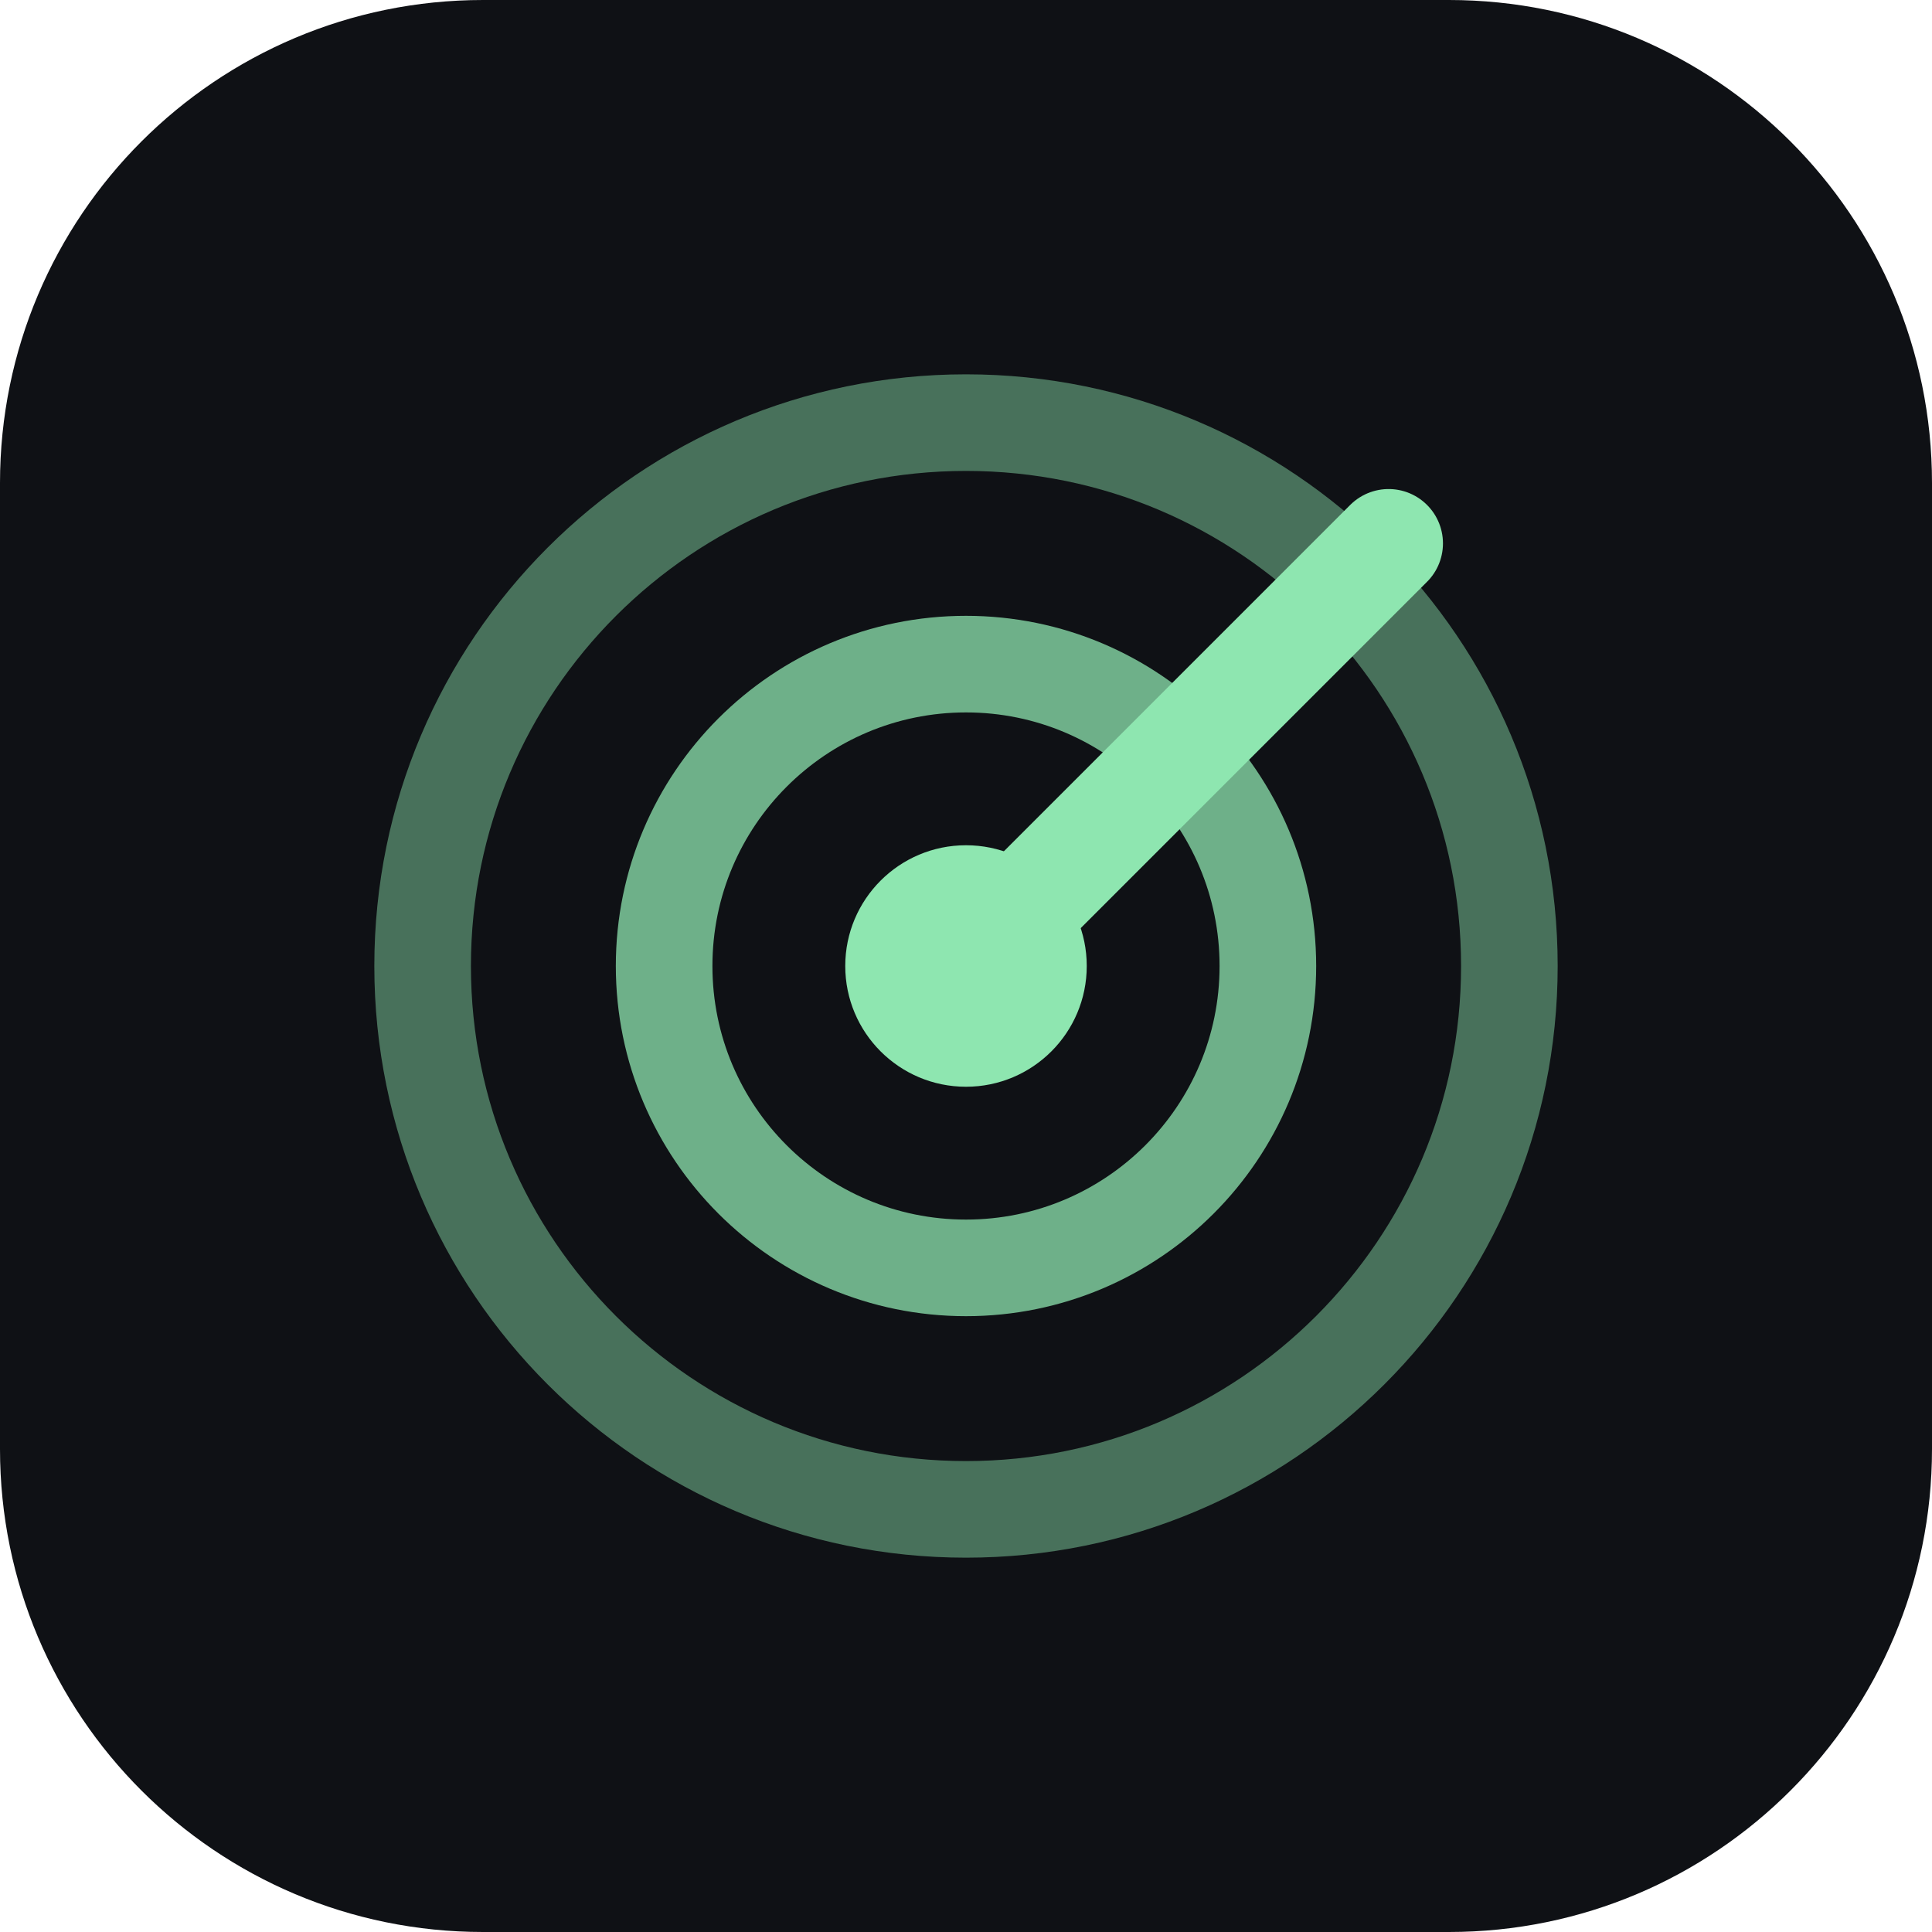
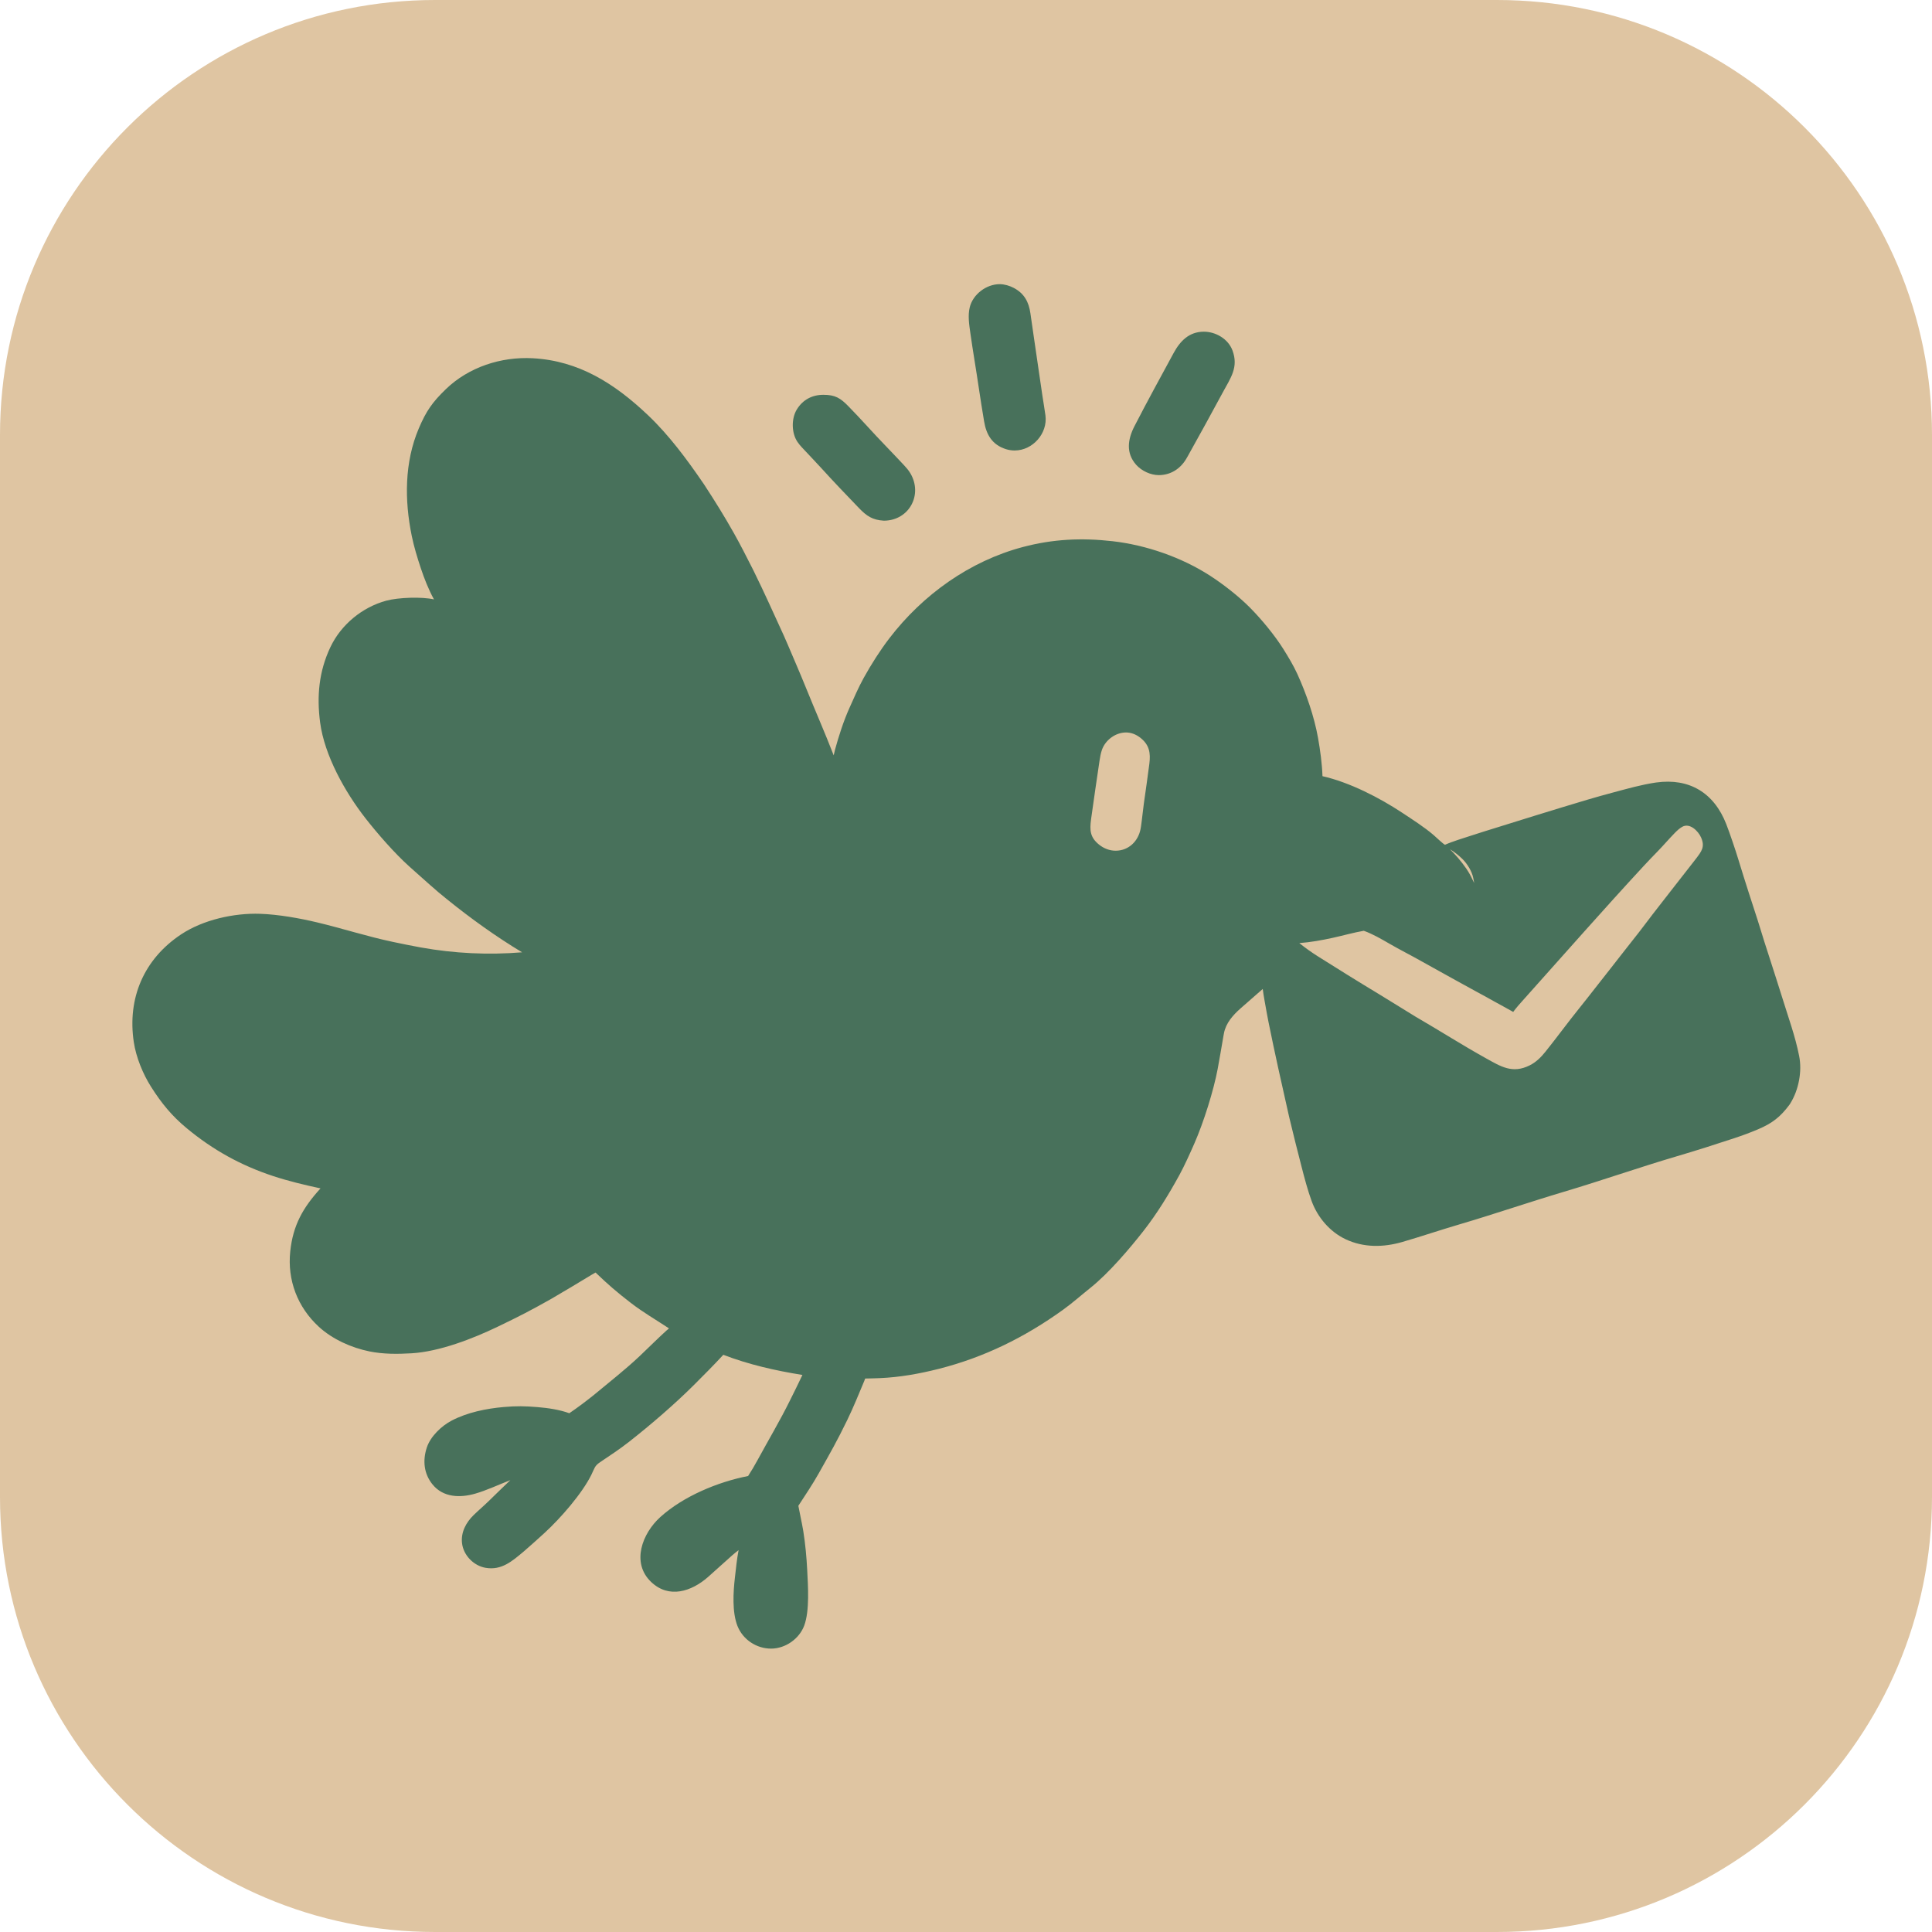
- <svg xmlns="http://www.w3.org/2000/svg" viewBox="0 0 32 32">
-   <rect width="32" height="32" rx="8" fill="#0f1115" />
-   <circle cx="16" cy="16" r="9" fill="none" stroke="#8ee6b0" stroke-width="1.6" opacity="0.45" />
-   <circle cx="16" cy="16" r="5" fill="none" stroke="#8ee6b0" stroke-width="1.6" opacity="0.75" />
-   <path d="M16 16 L23 9" stroke="#8ee6b0" stroke-width="1.8" stroke-linecap="round" />
-   <circle cx="16" cy="16" r="2" fill="#8ee6b0" />
+ <svg xmlns="http://www.w3.org/2000/svg" viewBox="267 200 3997 3997">
+   <rect x="267" y="200" width="3997" height="3997" rx="900" fill="#dfc5a2" />
+   <path d="M 1164.83 1440.06 C 1153.58 1419.55 1144.74 1397.07 1137.38 1374.89 C 1130.34 1353.67 1123.4 1330.87 1118.91 1309 C 1103.74 1235.11 1103.56 1156.44 1133.52 1086.08 C 1148.76 1050.27 1161.53 1032.1 1189.25 1005.26 C 1236.64 959.379 1303.64 937.665 1369 941.147 C 1464.6 946.241 1538.76 993.689 1607.52 1058.89 C 1650.91 1100.02 1688.37 1150.71 1721.46 1199.1 C 1721.47 1199.1 1724.09 1203 1724.1 1203 C 1745.6 1235.74 1766.2 1269.06 1785.42 1303.18 C 1798.7 1326.74 1810.89 1350.89 1823.14 1375 C 1823.15 1375.01 1826.16 1380.99 1826.16 1381 C 1849.23 1427.86 1866.7 1467.29 1888.54 1514.83 C 1891.45 1521.16 1894.18 1527.58 1896.9 1533.99 C 1909.35 1563.44 1922.23 1592.81 1934.2 1622.44 C 1953.13 1669.29 1973.53 1715.57 1991.76 1762.69 C 1992.67 1758.82 1993.45 1754.92 1994.49 1751.09 C 2002.09 1723.13 2012.47 1691.01 2024.37 1664.6 C 2033.78 1643.72 2042.77 1622.49 2053.89 1602.45 C 2069.32 1574.64 2087.85 1545.38 2107.2 1520.17 C 2176.15 1430.36 2273.01 1360.9 2383 1331.72 C 2445.39 1315.18 2504.66 1312.4 2568.5 1319.65 C 2638.11 1327.56 2711.5 1352.98 2770.47 1391.07 C 2797.81 1408.73 2830.02 1433.9 2852.95 1457.05 C 2877 1481.35 2904.1 1514.11 2922.2 1542.99 C 2932.35 1559.19 2943.16 1577.16 2951.04 1594.5 C 2969.64 1635.47 2985.82 1682.18 2993.78 1726.5 C 2998.28 1751.57 3002.15 1780.4 3003.01 1805.82 C 3059.02 1818.45 3120.72 1850.24 3167.78 1881.34 C 3188.97 1895.34 3214.23 1911.52 3233.15 1927.82 C 3238.36 1932.3 3251.23 1944.84 3256.37 1947.74 C 3271.54 1940.87 3296.04 1933.53 3311.62 1928.43 C 3320.23 1925.61 3328.85 1922.84 3337.49 1920.14 C 3408.23 1898.09 3479 1875.95 3550 1854.79 C 3568.73 1849.21 3587.62 1843.97 3606.5 1838.93 C 3634.16 1831.54 3662.16 1823.64 3690.5 1819.28 C 3690.51 1819.28 3693.49 1818.85 3693.5 1818.85 C 3762.27 1809.31 3813.12 1840.36 3838.33 1904.93 C 3845.91 1924.35 3857.87 1959.93 3863.44 1978.38 C 3870.38 2001.34 3877.69 2024.13 3884.94 2047 C 3893.01 2072.46 3901.73 2097.81 3909.44 2123.37 C 3919.52 2156.77 3930.83 2189.71 3941.19 2223 C 3951.69 2256.73 3962.71 2290.29 3973.26 2324 C 3979.5 2343.96 3985.16 2364.47 3989.22 2385 C 3995.5 2416.75 3988.12 2455.01 3971.04 2482.52 C 3971.03 2482.52 3969.31 2485.21 3969.3 2485.22 C 3950.55 2510.66 3933.38 2523.92 3904.15 2536.33 C 3887.88 2543.24 3871.28 2549.35 3854.5 2554.89 C 3815.39 2567.8 3776.01 2580.39 3736.5 2592.02 C 3658.28 2615.06 3581.31 2642.15 3503.16 2665.39 C 3430.19 2687.1 3358.18 2711.92 3285.16 2733.39 C 3246.02 2744.9 3207.39 2758.06 3168.22 2769.42 C 3129.23 2780.72 3088.35 2781.43 3051 2763.86 C 3018.36 2748.49 2993.03 2718.74 2980.65 2685.04 C 2972.51 2662.85 2965.57 2636.6 2959.67 2613.55 C 2951.28 2580.75 2942.84 2547.95 2935.07 2515 C 2935.07 2514.99 2933.3 2507.48 2933.3 2507.47 C 2918.73 2443.1 2904.29 2378.7 2891.24 2314 C 2890.03 2308.01 2888.88 2302.01 2887.82 2296 C 2885.36 2282.16 2880.98 2259.3 2879.41 2246.06 C 2876.07 2248.96 2872.7 2251.79 2869.41 2254.75 C 2857.5 2265.43 2845.26 2275.71 2833.34 2286.35 C 2817.55 2300.46 2803.26 2316.45 2799.19 2337.5 C 2798.81 2339.49 2798.43 2341.5 2798.08 2343.5 C 2794.12 2366.18 2790.42 2388.87 2786.17 2411.5 C 2777.8 2456.09 2757.18 2521.92 2737.81 2566 C 2729.37 2585.21 2717.45 2611.72 2707.61 2629.73 C 2685.48 2670.22 2661.28 2710.02 2632.82 2746.42 C 2604.86 2782.2 2561.37 2833.55 2523.11 2864.15 C 2503.97 2879.46 2485.51 2895.91 2465.6 2910.2 C 2386.8 2966.79 2303.2 3008.11 2209 3031.99 C 2169.03 3042.12 2128.2 3049.39 2087 3051.15 C 2076.98 3051.58 2066.94 3051.72 2056.92 3051.95 C 2056.41 3053.5 2055.86 3055.04 2055.22 3056.54 C 2043.78 3083.66 2032.87 3111.02 2020 3137.49 C 1997.95 3182.83 1985.71 3203.84 1960.92 3248 C 1947.96 3271.1 1933.08 3293.05 1918.66 3315.27 C 1921.74 3331.98 1925.61 3348.53 1928.47 3365.28 C 1928.47 3365.28 1929 3368.49 1929 3368.5 C 1933.09 3393.95 1935.67 3422.14 1936.97 3448 C 1938.59 3480.19 1942.32 3532.09 1930.82 3563.01 C 1920.56 3590.58 1891.98 3610.57 1862.5 3610.72 C 1832.16 3610.88 1803.97 3592.16 1792.76 3564 C 1781.4 3535.49 1783.95 3493.73 1787.38 3464 C 1789.57 3444.96 1791.41 3425.86 1795.01 3407.03 C 1790.56 3410.38 1786.28 3413.86 1782.09 3417.53 C 1765.24 3432.26 1748.8 3447.64 1731.91 3462.47 C 1697.54 3492.64 1651.02 3507.96 1614.12 3472.85 C 1572.29 3433.06 1595.94 3372.07 1633.08 3338.56 C 1680.79 3295.5 1752.1 3265.84 1814.71 3253.65 C 1821.56 3243.08 1828.07 3232.07 1834.07 3221 C 1856.42 3179.82 1880.46 3139.56 1901.19 3097.55 C 1909.65 3080.41 1918.35 3063.23 1926.43 3045.93 C 1926.43 3045.93 1926.99 3044.53 1926.99 3044.52 C 1871.33 3035.62 1816.04 3023.08 1763.42 3002.87 C 1743.7 3024.22 1723.18 3044.81 1702.61 3065.33 C 1664 3103.86 1614.26 3146.92 1568.43 3182.85 C 1548.14 3198.76 1529.66 3210.7 1508.51 3224.98 C 1496.78 3232.9 1497.15 3237.53 1490.48 3251.01 C 1471.13 3290.14 1426.82 3340.85 1393.61 3371.33 C 1380.08 3383.75 1366.37 3395.97 1352.53 3408.04 C 1352.53 3408.04 1350.11 3410.12 1350.1 3410.13 C 1326.52 3429.82 1304.79 3449.08 1272 3443.64 C 1247.11 3439.52 1225.72 3417.72 1222.86 3392.48 C 1220.31 3369.98 1231.1 3349.95 1246.68 3334.68 C 1257.47 3324.11 1269.06 3314.42 1279.81 3303.8 C 1294.03 3289.75 1308.41 3276 1322.83 3262.16 C 1298.77 3271.52 1273.09 3283.59 1250 3290.17 C 1218.86 3299.04 1183.94 3298.31 1161.85 3271.07 C 1143.8 3248.8 1141.24 3221.68 1149.9 3195 C 1157.43 3171.8 1180.28 3150.02 1201.47 3138.95 C 1233.81 3122.05 1272.93 3114.09 1309 3110.92 C 1335.68 3108.57 1352.73 3108.92 1379.5 3111.13 C 1400.74 3112.89 1424.63 3116.36 1444.78 3123.74 C 1461.89 3112.15 1478.6 3099.57 1494.74 3086.66 C 1494.74 3086.66 1498.72 3083.4 1498.73 3083.4 C 1529.56 3057.82 1561.15 3033.08 1590.3 3005.59 C 1608.79 2988.14 1626.68 2970.06 1645.49 2952.96 C 1647.31 2951.32 1649.38 2950.02 1651 2948.2 C 1624.6 2930.72 1597.09 2914.83 1572.04 2895.47 C 1543.04 2873.06 1525.04 2857.62 1499.08 2832.64 C 1496.41 2834.14 1493.74 2835.63 1491.12 2837.22 C 1463.88 2853.8 1436.52 2870.12 1409 2886.23 C 1408.99 2886.23 1405.58 2888.2 1405.57 2888.2 C 1363.79 2911.82 1338.87 2924.45 1296.47 2944.84 C 1244.87 2969.65 1176.09 2996.33 1118.5 2999.74 C 1089.44 3001.46 1060.12 3001.66 1031.5 2995.88 C 994.204 2988.34 954.733 2970.77 926.558 2944.82 C 882.571 2904.32 861.246 2848.51 867.46 2789.06 C 873.154 2734.57 893.861 2698.38 930.102 2658.59 C 896.885 2651.39 863.764 2643.57 831.497 2632.89 C 764.932 2610.85 707.571 2579.05 653.607 2534.39 C 622.435 2508.59 601.297 2482.7 579.64 2448.62 C 562.652 2421.89 548.53 2387.34 543.811 2356 C 530.094 2264.89 564.813 2184.2 641.565 2133.16 C 687.107 2102.87 751.067 2088.63 805.31 2090.51 C 843.005 2091.82 886.767 2099.62 923.435 2108.37 C 976.022 2120.93 1027.58 2137.71 1080.5 2148.78 C 1099.46 2152.74 1118.43 2156.68 1137.5 2160.11 C 1206.54 2172.53 1277.2 2175.96 1347.11 2170.18 C 1292.9 2137.53 1241.42 2100.51 1192.16 2060.78 C 1180.08 2051.03 1168.11 2041.15 1156.59 2030.75 C 1142.5 2018.02 1128.19 2005.56 1114.07 1992.87 C 1082.44 1964.45 1047.29 1923.77 1023.16 1892.92 C 981.198 1839.25 938.222 1763.03 929.256 1694.5 C 922.114 1639.91 926.84 1588.79 950.592 1538.72 C 972.63 1492.26 1016.38 1456.22 1066 1442.75 C 1091.22 1435.91 1139.72 1434.32 1164.83 1440.06 z M 3397.57 2293.5 C 3384.61 2285.97 3371.2 2279.08 3358.13 2271.71 C 3332.04 2257 3305.49 2243.12 3279.37 2228.43 C 3255.52 2215.01 3231.44 2202.06 3207.62 2188.57 C 3185.72 2176.17 3163.22 2164.94 3141.42 2152.31 C 3124.96 2142.77 3106.3 2131.94 3088.43 2125.64 C 3067.65 2129.26 3045.09 2135.64 3024.5 2140.16 C 3001.6 2145.18 2978.45 2149.4 2955.06 2151.09 C 2967.29 2160.88 2980.02 2170.04 2993.28 2178.4 C 3034.99 2204.7 3076.76 2230.73 3118.99 2256.19 C 3144.61 2271.64 3169.85 2287.73 3195.42 2303.26 C 3195.43 2303.26 3199.33 2305.56 3199.34 2305.56 C 3246.76 2333.06 3292.99 2362.64 3340.93 2389.26 C 3372.24 2406.65 3395.97 2421.79 3431.54 2404.13 C 3444.91 2397.5 3455.16 2387.21 3464.39 2375.69 C 3487.96 2346.29 3510.17 2315.79 3533.82 2286.43 C 3556.71 2258.01 3578.83 2228.91 3601.58 2200.35 C 3615.44 2182.95 3628.75 2165.14 3642.72 2147.81 C 3662.28 2123.56 3680.51 2098.29 3699.82 2073.84 C 3722.25 2045.45 3744.07 2016.6 3766.58 1988.26 C 3769.63 1984.42 3772.65 1980.54 3775.61 1976.64 C 3787.28 1961.26 3794.73 1952.07 3786.35 1932.79 C 3780.54 1919.44 3762.92 1901.64 3747.27 1910.54 C 3741.25 1913.96 3736.2 1918.77 3731.41 1923.7 C 3719.46 1935.98 3708.35 1949.06 3696.36 1961.36 C 3686.7 1971.27 3677.11 1981.25 3667.71 1991.41 C 3583.79 2082.06 3502.4 2174.98 3419.95 2266.96 C 3412.22 2275.58 3404.42 2284.17 3397.57 2293.5 Z M 2596.5 1715.36 C 2574.56 1715.41 2553.56 1731.2 2546.59 1751.75 C 2544.21 1758.77 2542.92 1766.19 2541.79 1773.5 C 2535.73 1812.94 2530.33 1852.51 2524.65 1892 C 2524.64 1892.01 2524.19 1895.49 2524.19 1895.5 C 2521.25 1917.88 2522.13 1932.32 2540.73 1947.36 C 2550.59 1955.34 2562.76 1960.1 2575.5 1959.98 C 2602.13 1959.74 2621.79 1940.34 2626.65 1915 C 2626.98 1913.26 2627.28 1911.52 2627.54 1909.77 C 2629.85 1894.12 2631.26 1878.26 2633.42 1862.57 C 2637.21 1835.06 2641.42 1807.55 2644.84 1780 C 2647.64 1757.5 2644.84 1740.83 2625.96 1726.11 C 2617.5 1719.52 2607.31 1715.33 2596.5 1715.36 Z M 3266.71 1956.92 C 3272.47 1962.96 3278.36 1968.77 3283.72 1975.19 C 3296.11 1990.03 3305.68 2002.73 3313.61 2020.33 C 3314.63 2022.59 3315.68 2024.66 3316.87 2026.84 C 3316.24 2023.39 3315.57 2019.95 3314.93 2016.51 C 3312.38 2002.83 3302.37 1986.75 3292.48 1977.08 C 3284.29 1969.08 3276.13 1962.83 3266.71 1956.92 Z" transform="translate(0,0)" fill="#48715B" />
+   <path transform="translate(0,0)" fill="#48715B" d="M 2335.5 787.901 C 2345.05 787.954 2355.84 791.175 2364.28 795.613 C 2385.85 806.963 2395.4 824.592 2398.72 848.001 C 2401.33 866.34 2404.06 884.663 2406.66 903.002 C 2412.11 941.458 2418.05 979.843 2423.52 1018.29 C 2425.48 1032.04 2428.07 1045.75 2429.87 1059.5 C 2434.72 1096.5 2403.74 1131.73 2366.5 1131.99 C 2360.28 1132.03 2353.92 1131.07 2348 1129.18 C 2319.71 1120.16 2307.51 1099.45 2302.91 1071.5 C 2299.13 1048.54 2295.34 1025.52 2291.97 1002.5 C 2286.37 964.284 2279.74 926.242 2274.35 887.999 C 2271.96 871.111 2269.15 852.869 2273.18 836.001 C 2279.67 808.856 2307.7 787.746 2335.5 787.901 z" />
+   <path transform="translate(0,0)" fill="#48715B" d="M 2757.5 886.225 C 2782.24 886.16 2807.95 901.189 2816.79 925.004 C 2829.65 959.593 2813.24 981.443 2796.96 1011.47 C 2773.05 1055.57 2749.12 1099.61 2724.55 1143.35 C 2723.39 1145.42 2722.23 1147.49 2721.01 1149.52 C 2708.75 1170.02 2688.81 1182.84 2664.5 1182.95 C 2647.52 1183.02 2628.72 1174.19 2617.48 1161.51 C 2596.01 1137.28 2600.11 1108.84 2613.89 1082 C 2638.98 1033.13 2669.05 978.225 2694.97 930.469 C 2708.55 905.454 2727.01 886.305 2757.5 886.225 z" />
+   <path transform="translate(0,0)" fill="#48715B" d="M 1970.5 1016.79 C 1994.95 1016.79 2005.78 1023.5 2022.83 1041.13 C 2035.68 1054.43 2048.51 1067.85 2060.93 1081.54 C 2085.9 1109.09 2112.07 1135.42 2137.42 1162.61 C 2142.23 1167.77 2146.84 1173.13 2150.44 1179.23 C 2176.46 1223.31 2148.16 1276.37 2096.5 1277.2 C 2096.49 1277.2 2095.51 1277.19 2095.5 1277.19 C 2072.01 1275.79 2059.98 1267.66 2043.97 1251.02 C 2017.65 1223.64 1991.35 1196.27 1965.85 1168.11 C 1952.7 1153.59 1938.98 1139.67 1925.72 1125.28 C 1922.58 1121.88 1919.61 1118.3 1916.99 1114.48 C 1904.4 1096.16 1903.89 1066.25 1915.39 1047.3 C 1927.69 1027.04 1947.13 1016.79 1970.5 1016.79 z" />
</svg>
